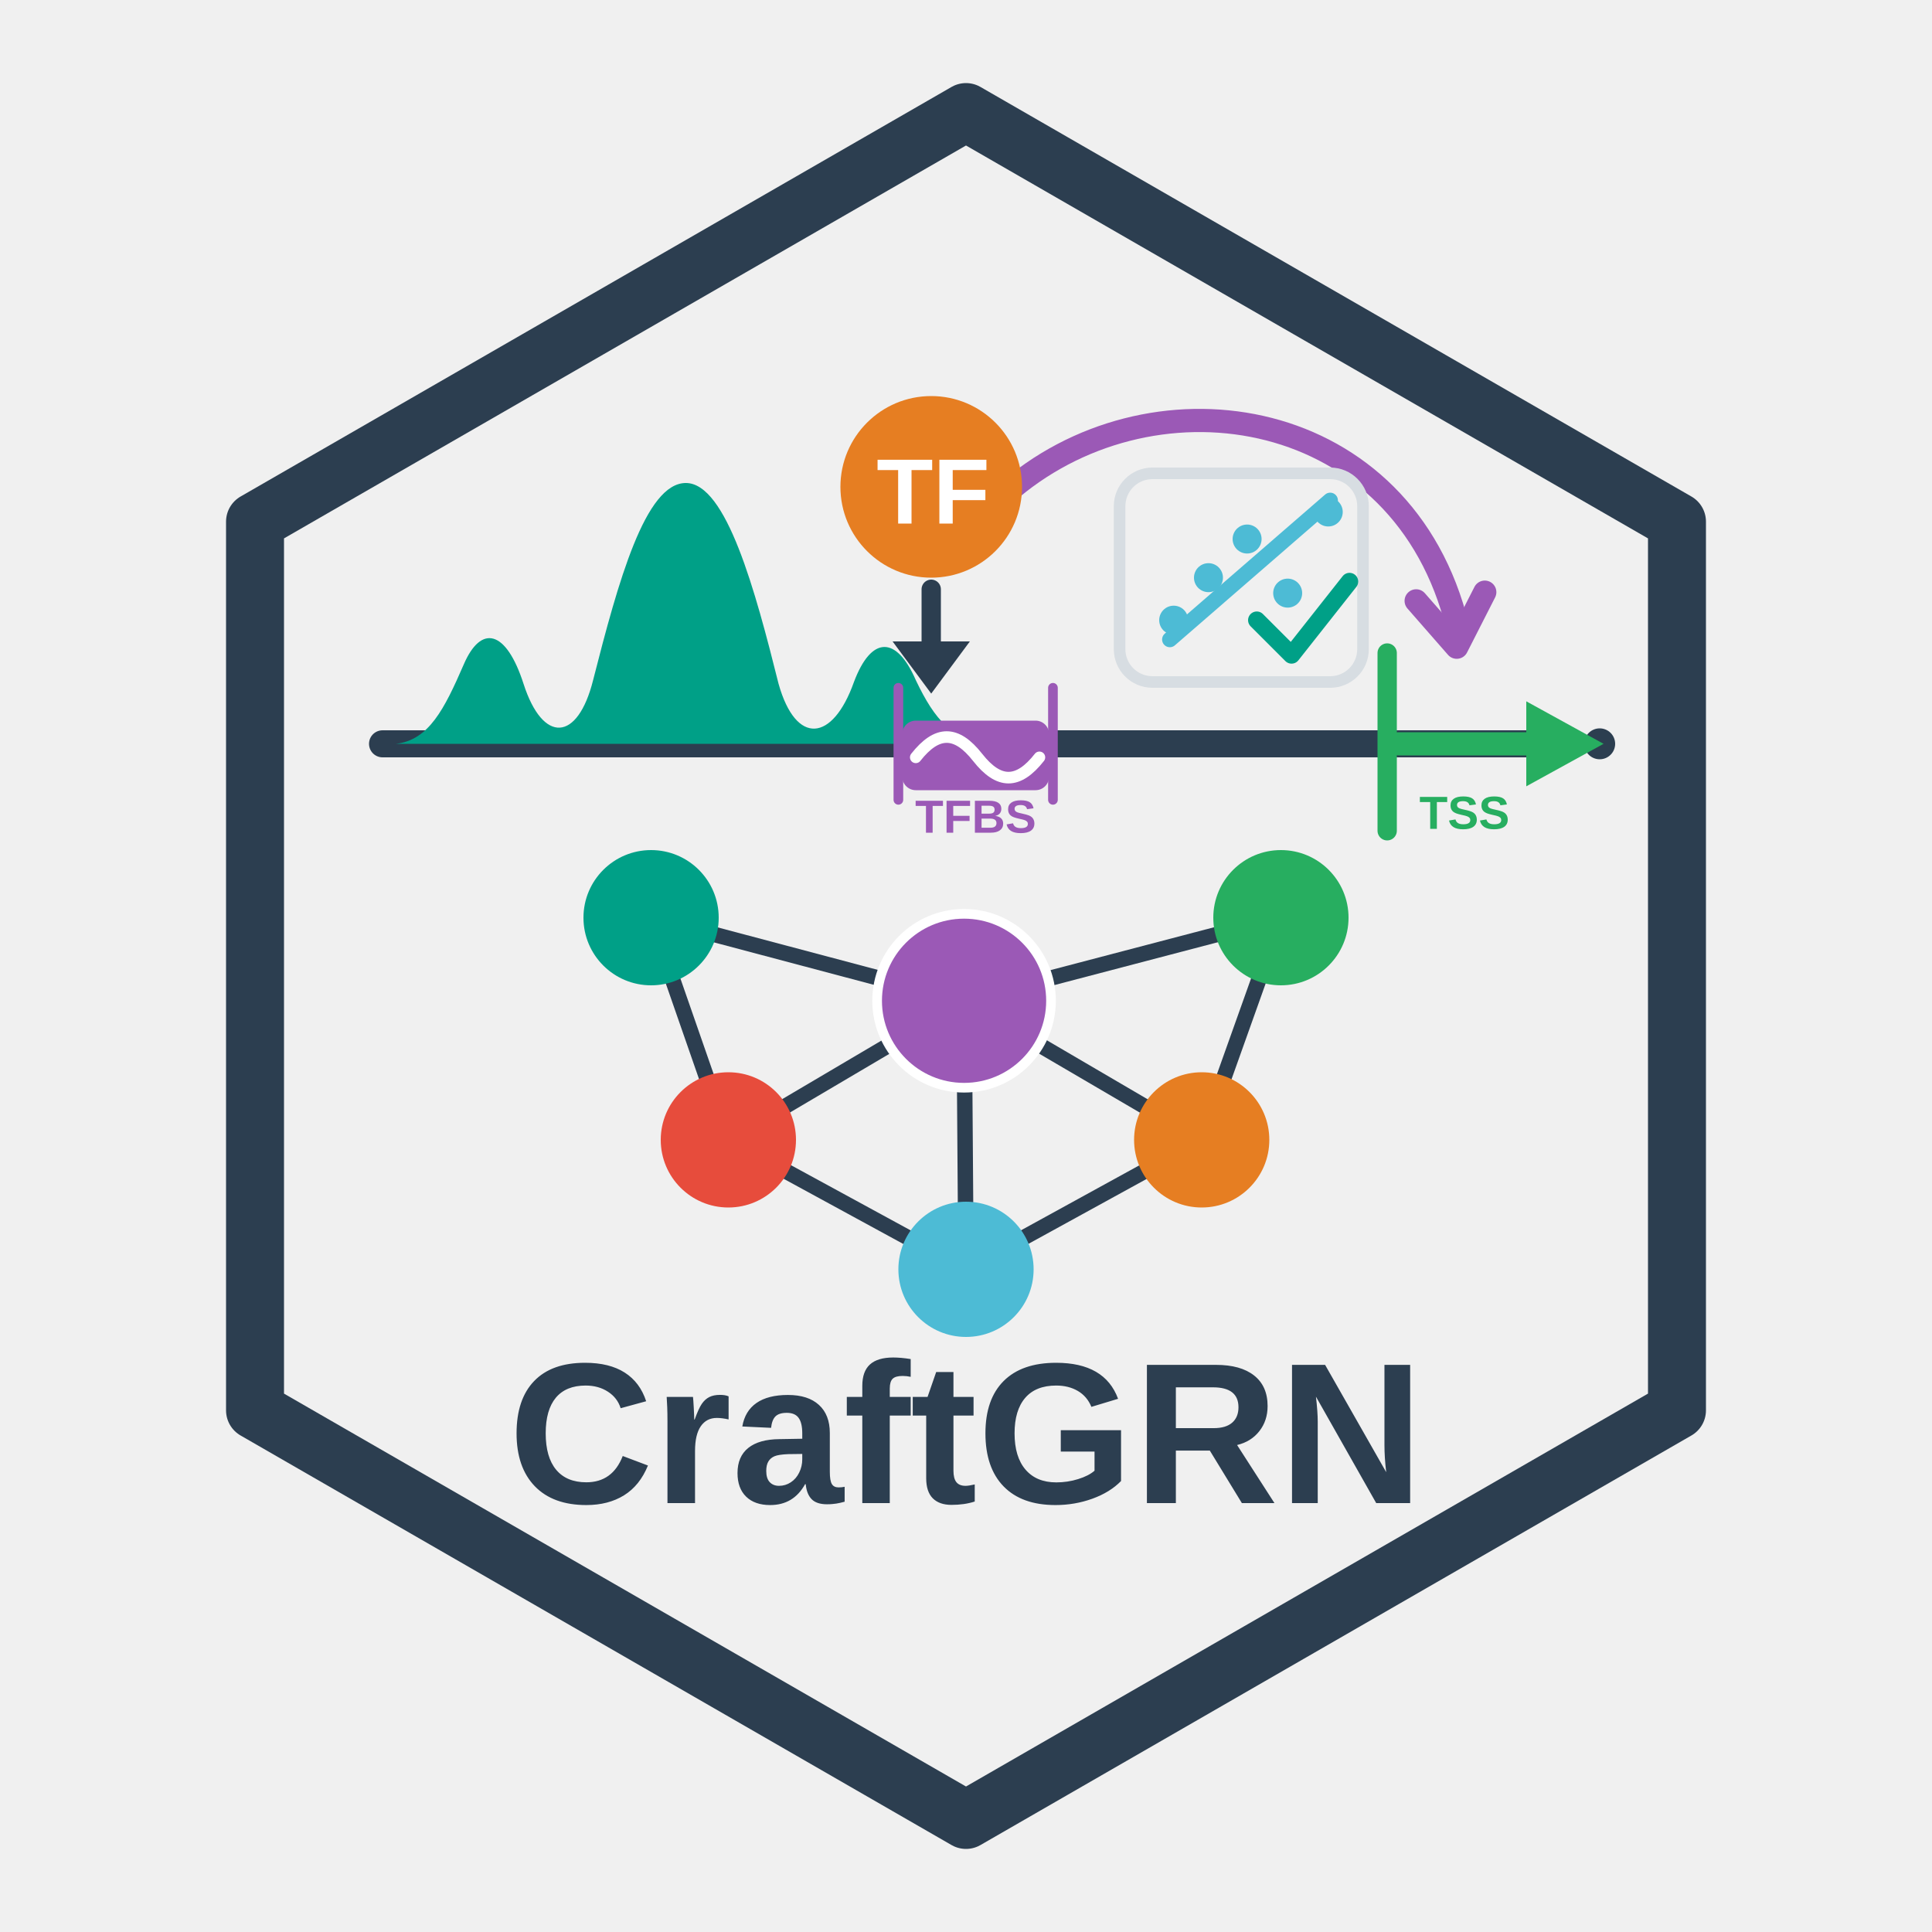
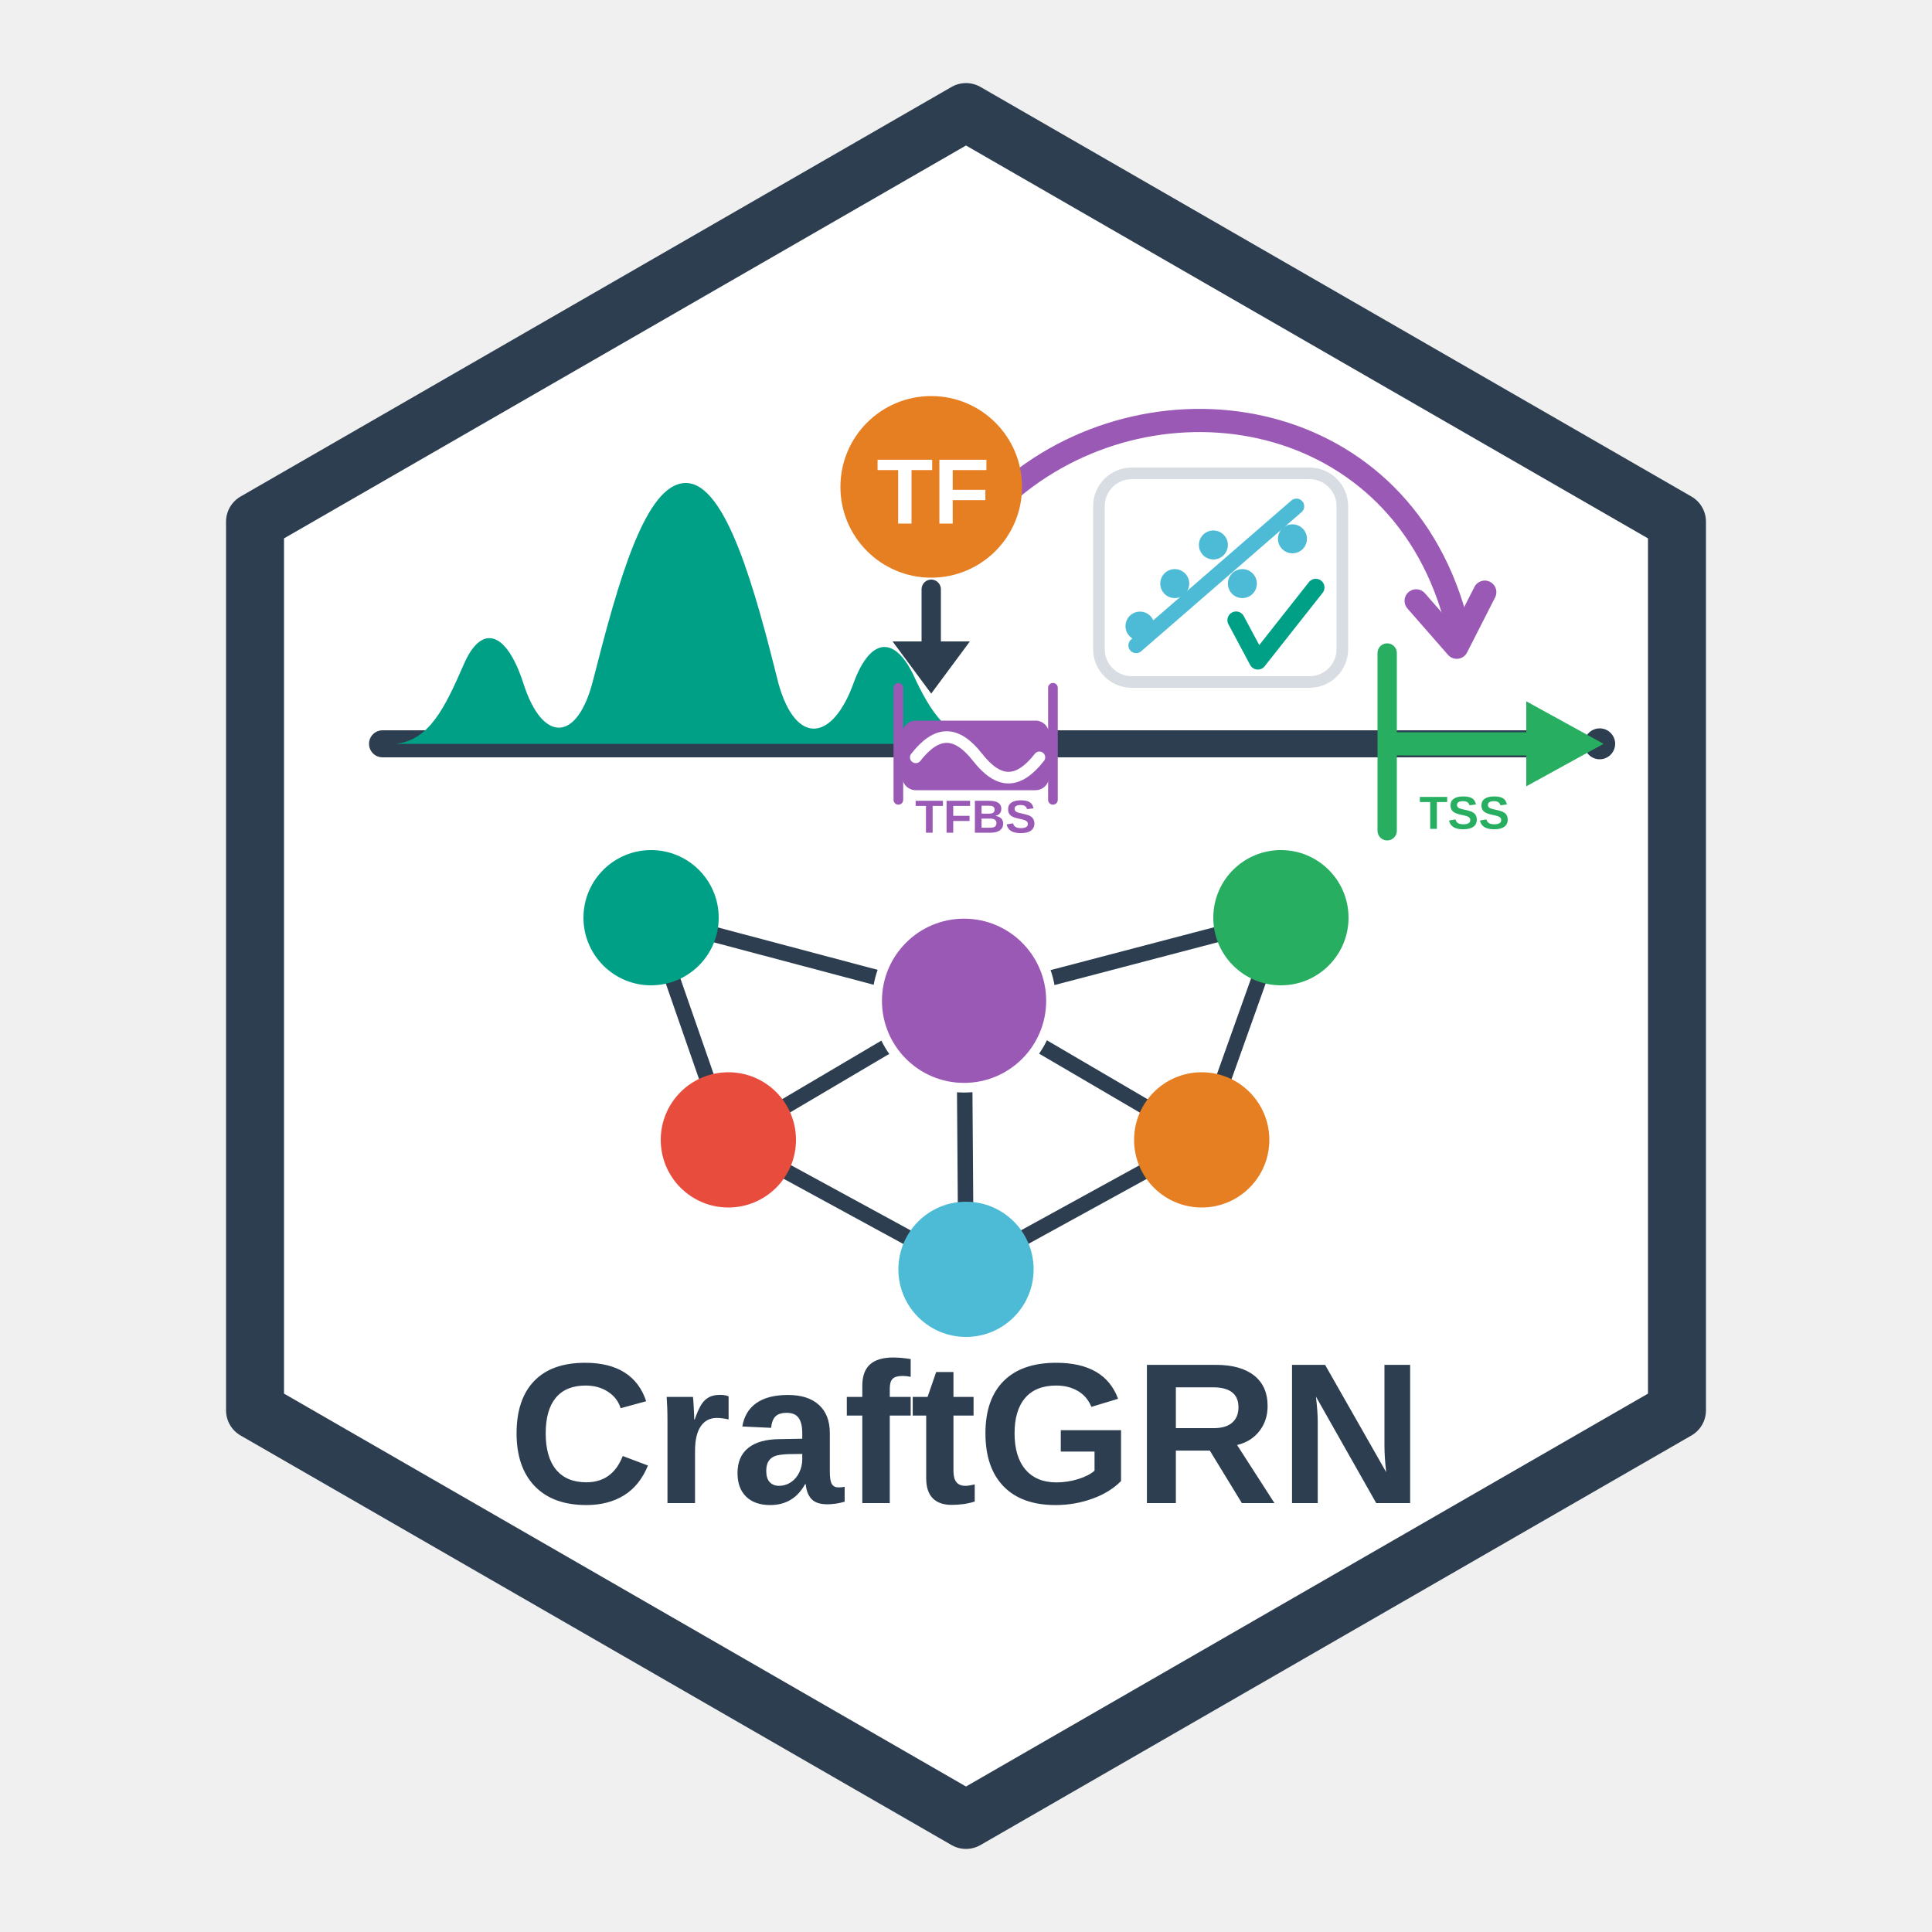
<svg xmlns="http://www.w3.org/2000/svg" id="Layer_1" version="1.1" viewBox="0 0 1000 1000">
  <defs>
    <style>
      .st0, .st1 {
        stroke: #9b59b6;
      }

-       .st0, .st1, .st2, .st3, .st4, .st5, .st6, .st7, .st8, .st9, .st10, .st11, .st12 {
+       .st0, .st1, .st2, .st3, .st4, .st5, .st6, .st7, .st8, .st9, .st10 {
        fill: none;
      }

-       .st0, .st1, .st3, .st4, .st6, .st7, .st8, .st9, .st11, .st12 {
+       .st0, .st1, .st3, .st4, .st5, .st6, .st7, .st8, .st9, .st10 {
        stroke-linecap: round;
      }

-       .st0, .st3, .st5, .st8, .st9, .st11, .st12 {
+       .st0, .st11, .st3, .st7, .st8, .st9, .st10 {
        stroke-linejoin: round;
      }

      .st0, .st4 {
        stroke-width: 12px;
      }

-       .st13 {
+       .st12 {
+         stroke: #d7dde2;
+       }
+ 
+       .st12, .st11, .st13 {
+         fill: #fff;
+       }
+ 
+       .st12, .st5 {
+         stroke-width: 6px;
+       }
+ 
+       .st14 {
        font-size: 104px;
      }

-       .st13, .st14 {
+       .st14, .st15 {
        fill: #2c3e50;
      }

-       .st13, .st15, .st16, .st17 {
-         font-family: Arial-BoldMT, Arial;
-         font-weight: 700;
+       .st14, .st16, .st17, .st13, .st18 {
        isolation: isolate;
      }

-       .st18 {
+       .st14, .st16, .st13, .st18 {
+         font-family: Arial-BoldMT, Arial;
+         font-weight: 700;
+       }
+ 
+       .st19 {
        fill: #e67e22;
      }

-       .st15, .st19 {
+       .st16, .st20 {
        fill: #9b59b6;
      }

-       .st15, .st17 {
+       .st16, .st18 {
        font-size: 24px;
      }

      .st1, .st2 {
        stroke-width: 5px;
      }

-       .st20 {
+       .st21 {
        fill: #e74c3c;
      }

-       .st2, .st6 {
+       .st2, .st5 {
        stroke: #fff;
      }

-       .st21, .st17 {
+       .st22, .st18 {
        fill: #27ae60;
+       }
+ 
+       .st11 {
+         stroke-width: 30px;
+       }
+ 
+       .st11, .st3, .st7, .st10 {
+         stroke: #2c3e50;
      }

      .st3 {
        stroke-width: 14px;
      }

-       .st3, .st5, .st8, .st12 {
-         stroke: #2c3e50;
-       }
- 
-       .st4, .st7 {
+       .st4, .st6 {
        stroke: #27ae60;
      }

-       .st5 {
-         stroke-width: 30px;
-       }
- 
-       .st6, .st10 {
-         stroke-width: 6px;
-       }
- 
-       .st16 {
-         fill: #fff;
+       .st13 {
        font-size: 48px;
      }

-       .st22 {
+       .st23 {
        fill: #00a087;
      }

-       .st7, .st8 {
+       .st6, .st7 {
        stroke-width: 10px;
      }

-       .st9 {
+       .st8 {
        stroke: #4dbbd5;
      }

-       .st9, .st12 {
+       .st8, .st10 {
        stroke-width: 8px;
      }

-       .st10 {
-         stroke: #d7dde2;
-       }
- 
-       .st23 {
+       .st24 {
        fill: #4dbbd5;
      }

-       .st11 {
+       .st9 {
        stroke: #00a087;
        stroke-width: 9px;
      }
    </style>
  </defs>
-   <path class="st5" d="M500,58l368,212v460l-368,212-368-212v-460L500,58Z" />
+   <path class="st11" d="M500,58l368,212v460l-368,212-368-212v-460L500,58Z" />
  <g id="module-1-footprint">
    <path class="st0" d="M520,256c74-66,202-48,233,63" />
    <line class="st3" x1="198" y1="385" x2="802" y2="385" />
-     <circle class="st14" cx="802" cy="385" r="8" />
-     <circle class="st14" cx="828" cy="385" r="8" />
-     <path class="st22" d="M205,385c17-2,25-18,35-41,9-21,22-18,31,10,10,31,28,30,36-2,13-51,27-102,48-102s36,56,48,104c9,32,28,30,39-1,9-24,22-24,32-1,10,21,19,31,38,33H205Z" />
+     <circle class="st15" cx="802" cy="385" r="8" />
+     <circle class="st15" cx="828" cy="385" r="8" />
+     <path class="st23" d="M205,385c17-2,25-18,35-41,9-21,22-18,31,10,10,31,28,30,36-2,13-51,27-102,48-102s36,56,48,104c9,32,28,30,39-1,9-24,22-24,32-1,10,21,19,31,38,33H205Z" />
    <g id="tfbs-symbol">
-       <rect class="st19" x="467" y="373" width="76" height="36" rx="7" ry="7" />
+       <rect class="st20" x="467" y="373" width="76" height="36" rx="7" ry="7" />
      <line class="st1" x1="465" y1="356" x2="465" y2="414" />
      <line class="st1" x1="545" y1="356" x2="545" y2="414" />
-       <path class="st6" d="M474,392c11-14,21-14,32,0s21,14,32,0" />
-       <text class="st15" transform="translate(473.67 431)">
-         <tspan x="0" y="0">TFBS</tspan>
+       <path class="st5" d="M474,392c11-14,21-14,32,0s21,14,32,0" />
+       <g class="st17">
+         <text class="st16" transform="translate(473.67 431)">
+           <tspan x="0" y="0">TFBS</tspan>
+         </text>
+       </g>
+     </g>
+     <circle class="st19" cx="482" cy="252" r="47" />
+     <g class="st17">
+       <text class="st13" transform="translate(453.68 271)">
+         <tspan x="0" y="0">TF</tspan>
      </text>
    </g>
-     <circle class="st18" cx="482" cy="252" r="47" />
-     <text class="st16" transform="translate(453.68 271)">
-       <tspan x="0" y="0">TF</tspan>
-     </text>
-     <path class="st8" d="M482,305v34" />
-     <path class="st14" d="M462,332l20,27,20-27h-40Z" />
+     <path class="st7" d="M482,305v34" />
+     <path class="st15" d="M462,332l20,27,20-27h-40Z" />
    <g id="tss-symbol">
-       <line class="st7" x1="718" y1="338" x2="718" y2="430" />
+       <line class="st6" x1="718" y1="338" x2="718" y2="430" />
      <line class="st4" x1="723.97" y1="385" x2="804" y2="385" />
-       <path class="st21" d="M790,363l40,22-40,22v-44Z" />
-       <text class="st17" transform="translate(734.66 429)">
-         <tspan x="0" y="0">TSS</tspan>
-       </text>
+       <path class="st22" d="M790,363l40,22-40,22v-44Z" />
+       <g class="st17">
+         <text class="st18" transform="translate(734.66 429)">
+           <tspan x="0" y="0">TSS</tspan>
+         </text>
+       </g>
    </g>
    <path class="st0" d="M733,311l21,24,14.52-28.5" />
  </g>
  <g id="module-2-correlation">
-     <rect class="st10" x="579.5" y="245" width="126" height="108" rx="17" ry="17" />
-     <circle class="st23" cx="607.5" cy="321" r="7.5" />
-     <circle class="st23" cx="625.5" cy="299" r="7.5" />
-     <circle class="st23" cx="645.5" cy="279" r="7.5" />
-     <circle class="st23" cx="666.5" cy="307" r="7.5" />
-     <circle class="st23" cx="687.5" cy="265" r="7.5" />
-     <path class="st9" d="M605.5,331l83-72" />
-     <path class="st11" d="M650.5,321l18,18,30-38" />
+     <rect class="st12" x="568.8" y="245" width="126" height="108" rx="17" ry="17" />
+     <circle class="st24" cx="590.05" cy="324.07" r="7.5" />
+     <circle class="st24" cx="608.05" cy="302.07" r="7.5" />
+     <circle class="st24" cx="628.05" cy="282.07" r="7.5" />
+     <circle class="st24" cx="643.05" cy="302.07" r="7.5" />
+     <circle class="st24" cx="668.97" cy="278.89" r="7.5" />
+     <path class="st8" d="M588.05,334.07l83-72" />
+     <path class="st9" d="M639.8,321l11.25,21.07,30-38" />
  </g>
  <g id="module-3-network">
-     <line class="st12" x1="337" y1="475" x2="499" y2="518" />
-     <line class="st12" x1="499" y1="518" x2="663" y2="475" />
-     <line class="st12" x1="337" y1="475" x2="377" y2="590" />
-     <line class="st12" x1="377" y1="590" x2="499" y2="518" />
-     <line class="st12" x1="499" y1="518" x2="622" y2="590" />
-     <line class="st12" x1="622" y1="590" x2="663" y2="475" />
-     <line class="st12" x1="377" y1="590" x2="500" y2="657" />
-     <line class="st12" x1="622" y1="590" x2="500" y2="657" />
-     <line class="st12" x1="500" y1="657" x2="499" y2="518" />
-     <circle class="st22" cx="337" cy="475" r="35" />
-     <circle class="st21" cx="663" cy="475" r="35" />
-     <circle class="st19" cx="499" cy="518" r="45" />
-     <circle class="st20" cx="377" cy="590" r="35" />
-     <circle class="st18" cx="622" cy="590" r="35" />
-     <circle class="st23" cx="500" cy="657" r="35" />
+     <line class="st10" x1="337" y1="475" x2="499" y2="518" />
+     <line class="st10" x1="499" y1="518" x2="663" y2="475" />
+     <line class="st10" x1="337" y1="475" x2="377" y2="590" />
+     <line class="st10" x1="377" y1="590" x2="499" y2="518" />
+     <line class="st10" x1="499" y1="518" x2="622" y2="590" />
+     <line class="st10" x1="622" y1="590" x2="663" y2="475" />
+     <line class="st10" x1="377" y1="590" x2="500" y2="657" />
+     <line class="st10" x1="622" y1="590" x2="500" y2="657" />
+     <line class="st10" x1="500" y1="657" x2="499" y2="518" />
+     <circle class="st23" cx="337" cy="475" r="35" />
+     <circle class="st22" cx="663" cy="475" r="35" />
+     <circle class="st20" cx="499" cy="518" r="45" />
+     <circle class="st21" cx="377" cy="590" r="35" />
+     <circle class="st19" cx="622" cy="590" r="35" />
+     <circle class="st24" cx="500" cy="657" r="35" />
    <circle class="st2" cx="499" cy="518" r="45" />
  </g>
-   <text class="st13" transform="translate(263.11 778)">
-     <tspan x="0" y="0">CraftGRN</tspan>
-   </text>
+   <g class="st17">
+     <text class="st14" transform="translate(263.11 778)">
+       <tspan x="0" y="0">CraftGRN</tspan>
+     </text>
+   </g>
</svg>
